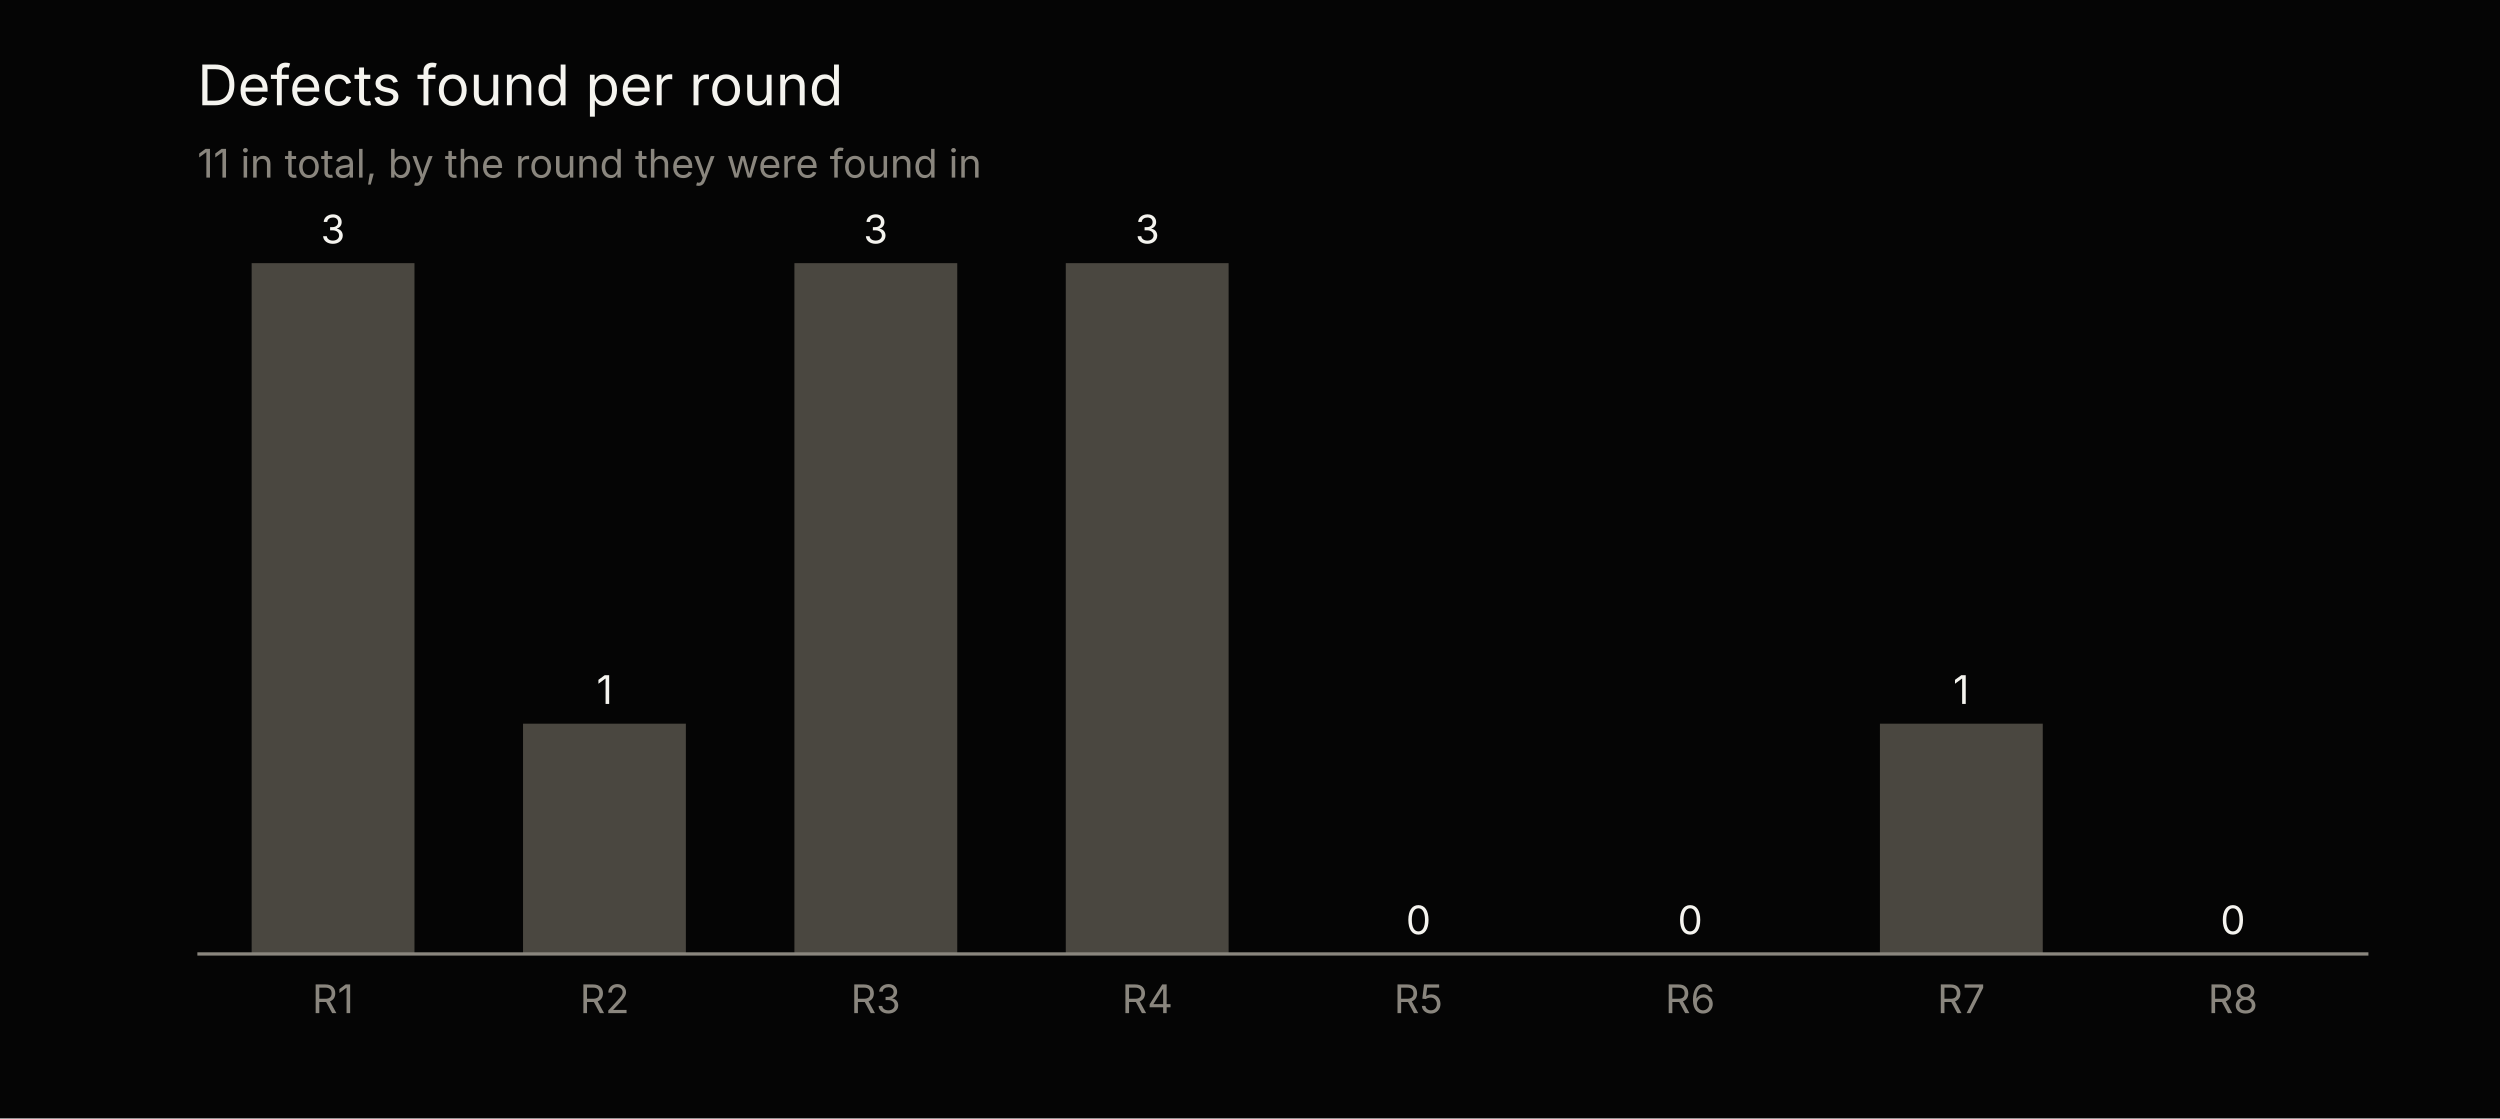
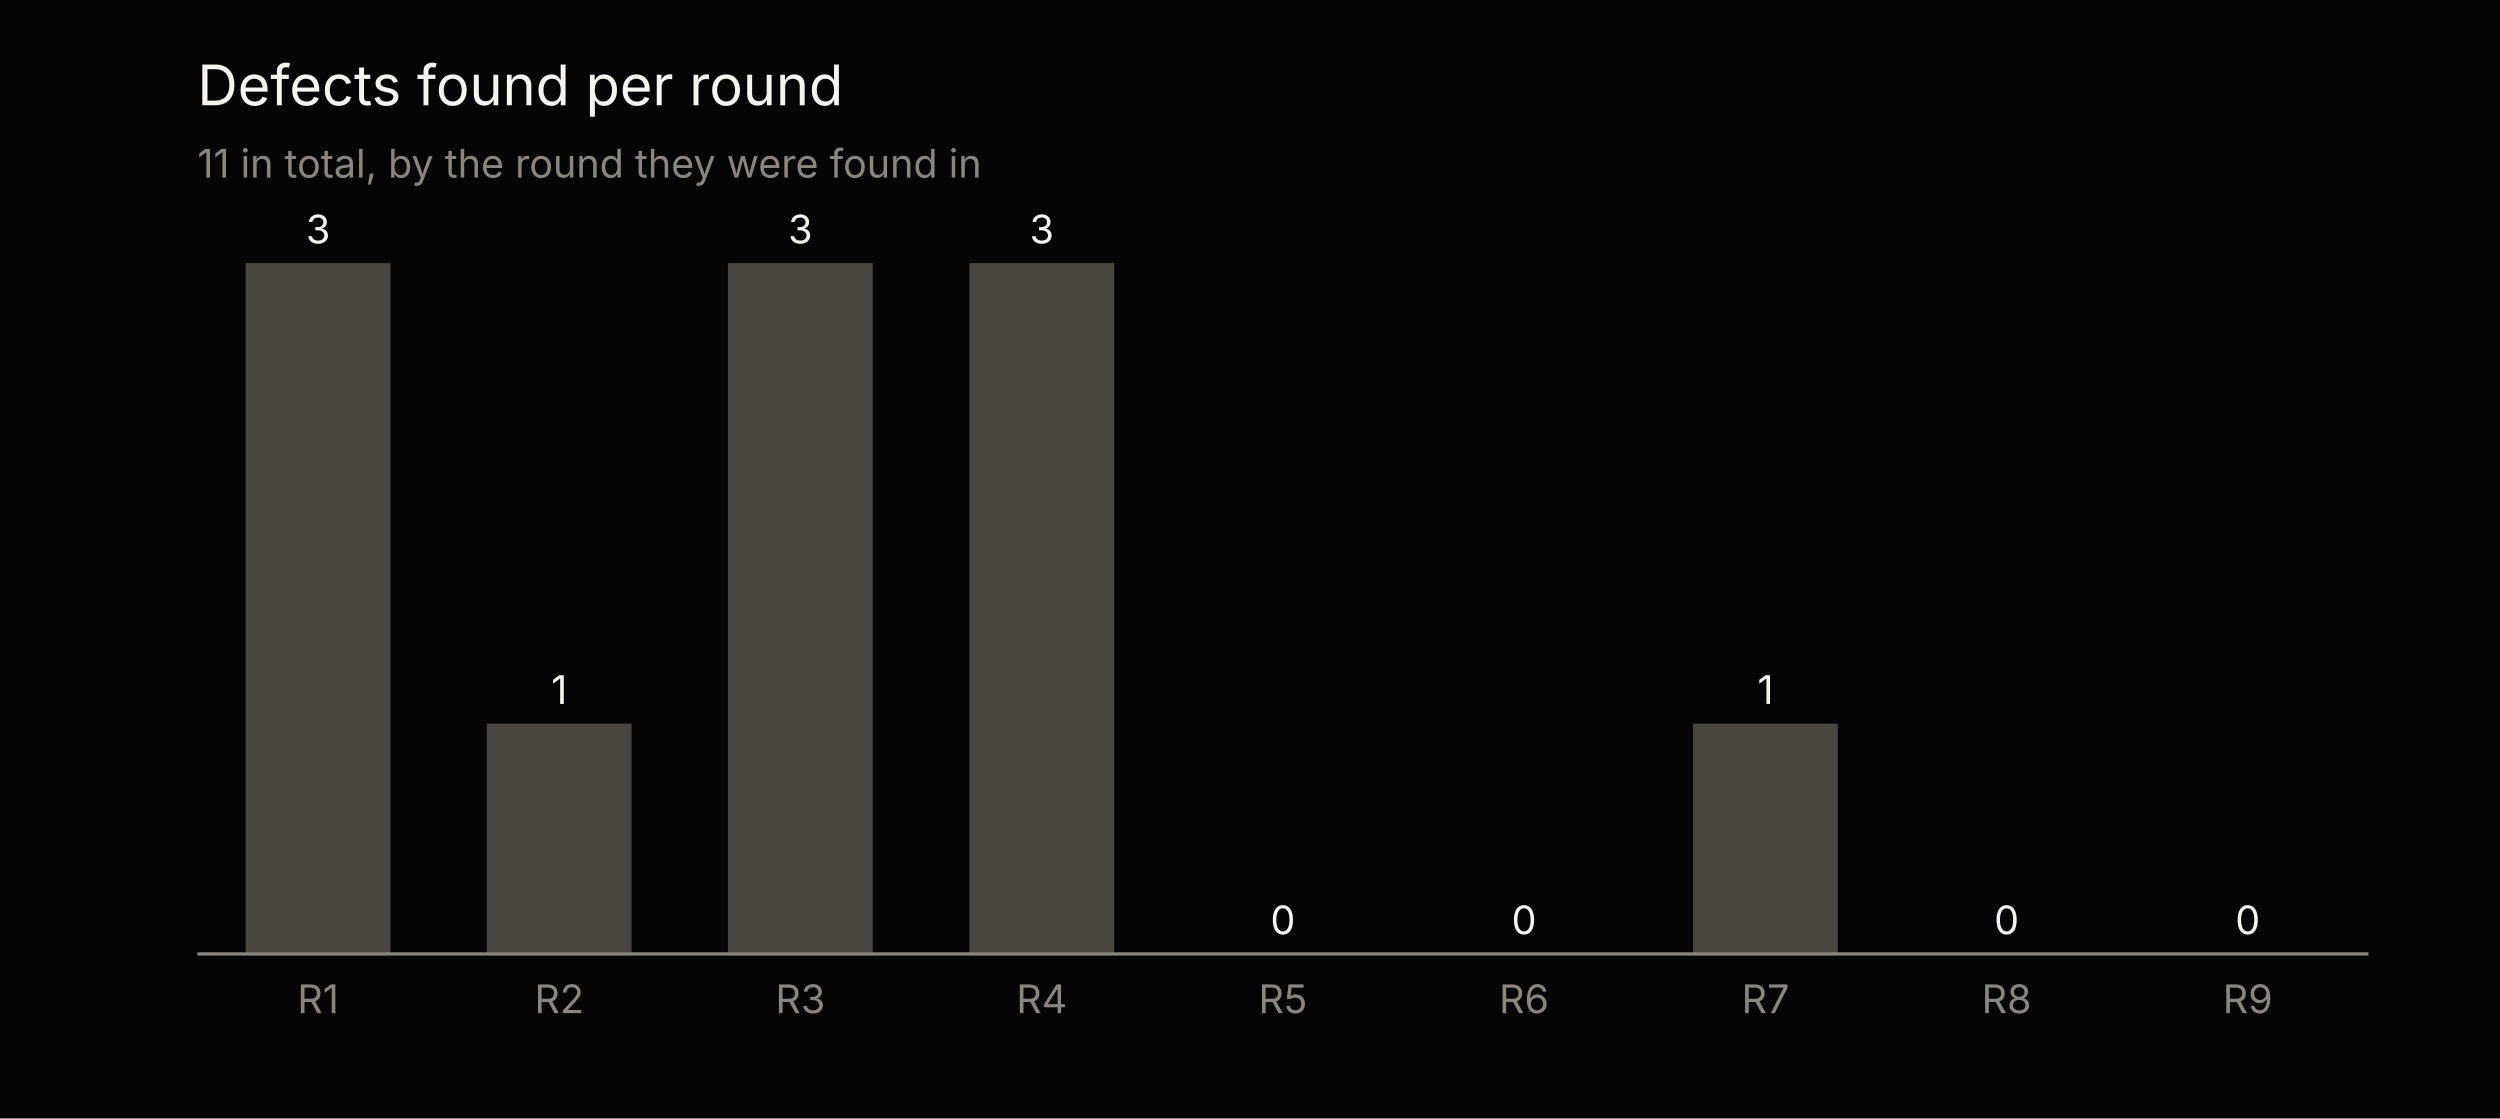
<svg xmlns="http://www.w3.org/2000/svg" viewBox="0 0 760 340" font-family="Inter, Arial, sans-serif" font-size="12">
  <rect width="760" height="340" fill="#050505" />
  <text x="60" y="32" font-size="17" fill="#f5f4ef">Defects found per round</text>
  <text x="60" y="54" fill="#8a867e">11 in total, by the round they were found in</text>
-   <rect x="76.5" y="80.0" width="49.5" height="210.0" fill="#4a4740" />
-   <text x="101.2" y="74.0" text-anchor="middle" fill="#f5f4ef">3</text>
-   <text x="101.2" y="308" text-anchor="middle" fill="#8a867e">R1</text>
-   <rect x="159.0" y="220.0" width="49.5" height="70.0" fill="#4a4740" />
-   <text x="183.8" y="214.0" text-anchor="middle" fill="#f5f4ef">1</text>
-   <text x="183.8" y="308" text-anchor="middle" fill="#8a867e">R2</text>
-   <rect x="241.5" y="80.0" width="49.5" height="210.0" fill="#4a4740" />
-   <text x="266.2" y="74.0" text-anchor="middle" fill="#f5f4ef">3</text>
-   <text x="266.2" y="308" text-anchor="middle" fill="#8a867e">R3</text>
-   <rect x="324.0" y="80.0" width="49.5" height="210.0" fill="#4a4740" />
-   <text x="348.8" y="74.0" text-anchor="middle" fill="#f5f4ef">3</text>
-   <text x="348.8" y="308" text-anchor="middle" fill="#8a867e">R4</text>
-   <rect x="406.5" y="290.0" width="49.5" height="0.0" fill="#4a4740" />
-   <text x="431.2" y="284.0" text-anchor="middle" fill="#f5f4ef">0</text>
-   <text x="431.2" y="308" text-anchor="middle" fill="#8a867e">R5</text>
-   <rect x="489.0" y="290.0" width="49.5" height="0.0" fill="#4a4740" />
-   <text x="513.8" y="284.0" text-anchor="middle" fill="#f5f4ef">0</text>
-   <text x="513.8" y="308" text-anchor="middle" fill="#8a867e">R6</text>
-   <rect x="571.5" y="220.0" width="49.5" height="70.0" fill="#4a4740" />
-   <text x="596.2" y="214.0" text-anchor="middle" fill="#f5f4ef">1</text>
-   <text x="596.2" y="308" text-anchor="middle" fill="#8a867e">R7</text>
-   <rect x="654.0" y="290.0" width="49.5" height="0.0" fill="#d5a84b" />
-   <text x="678.8" y="284.0" text-anchor="middle" fill="#f5f4ef">0</text>
-   <text x="678.8" y="308" text-anchor="middle" fill="#8a867e">R8</text>
+   <rect x="74.7" y="80.0" width="44.0" height="210.0" fill="#4a4740" />
+   <text x="96.7" y="74.0" text-anchor="middle" fill="#f5f4ef">3</text>
+   <text x="96.7" y="308" text-anchor="middle" fill="#8a867e">R1</text>
+   <rect x="148.0" y="220.0" width="44.0" height="70.0" fill="#4a4740" />
+   <text x="170.0" y="214.0" text-anchor="middle" fill="#f5f4ef">1</text>
+   <text x="170.0" y="308" text-anchor="middle" fill="#8a867e">R2</text>
+   <rect x="221.3" y="80.0" width="44.0" height="210.0" fill="#4a4740" />
+   <text x="243.3" y="74.0" text-anchor="middle" fill="#f5f4ef">3</text>
+   <text x="243.3" y="308" text-anchor="middle" fill="#8a867e">R3</text>
+   <rect x="294.7" y="80.0" width="44.0" height="210.0" fill="#4a4740" />
+   <text x="316.7" y="74.0" text-anchor="middle" fill="#f5f4ef">3</text>
+   <text x="316.7" y="308" text-anchor="middle" fill="#8a867e">R4</text>
+   <rect x="368.0" y="290.0" width="44.0" height="0.0" fill="#4a4740" />
+   <text x="390.0" y="284.0" text-anchor="middle" fill="#f5f4ef">0</text>
+   <text x="390.0" y="308" text-anchor="middle" fill="#8a867e">R5</text>
+   <rect x="441.3" y="290.0" width="44.0" height="0.0" fill="#4a4740" />
+   <text x="463.3" y="284.0" text-anchor="middle" fill="#f5f4ef">0</text>
+   <text x="463.3" y="308" text-anchor="middle" fill="#8a867e">R6</text>
+   <rect x="514.7" y="220.0" width="44.0" height="70.0" fill="#4a4740" />
+   <text x="536.7" y="214.0" text-anchor="middle" fill="#f5f4ef">1</text>
+   <text x="536.7" y="308" text-anchor="middle" fill="#8a867e">R7</text>
+   <rect x="588.0" y="290.0" width="44.0" height="0.0" fill="#4a4740" />
+   <text x="610.0" y="284.0" text-anchor="middle" fill="#f5f4ef">0</text>
+   <text x="610.0" y="308" text-anchor="middle" fill="#8a867e">R8</text>
+   <rect x="661.3" y="290.0" width="44.0" height="0.0" fill="#d5a84b" />
+   <text x="683.3" y="284.0" text-anchor="middle" fill="#f5f4ef">0</text>
+   <text x="683.3" y="308" text-anchor="middle" fill="#8a867e">R9</text>
  <line x1="60" x2="720" y1="290" y2="290" stroke="#8a867e" />
</svg>
